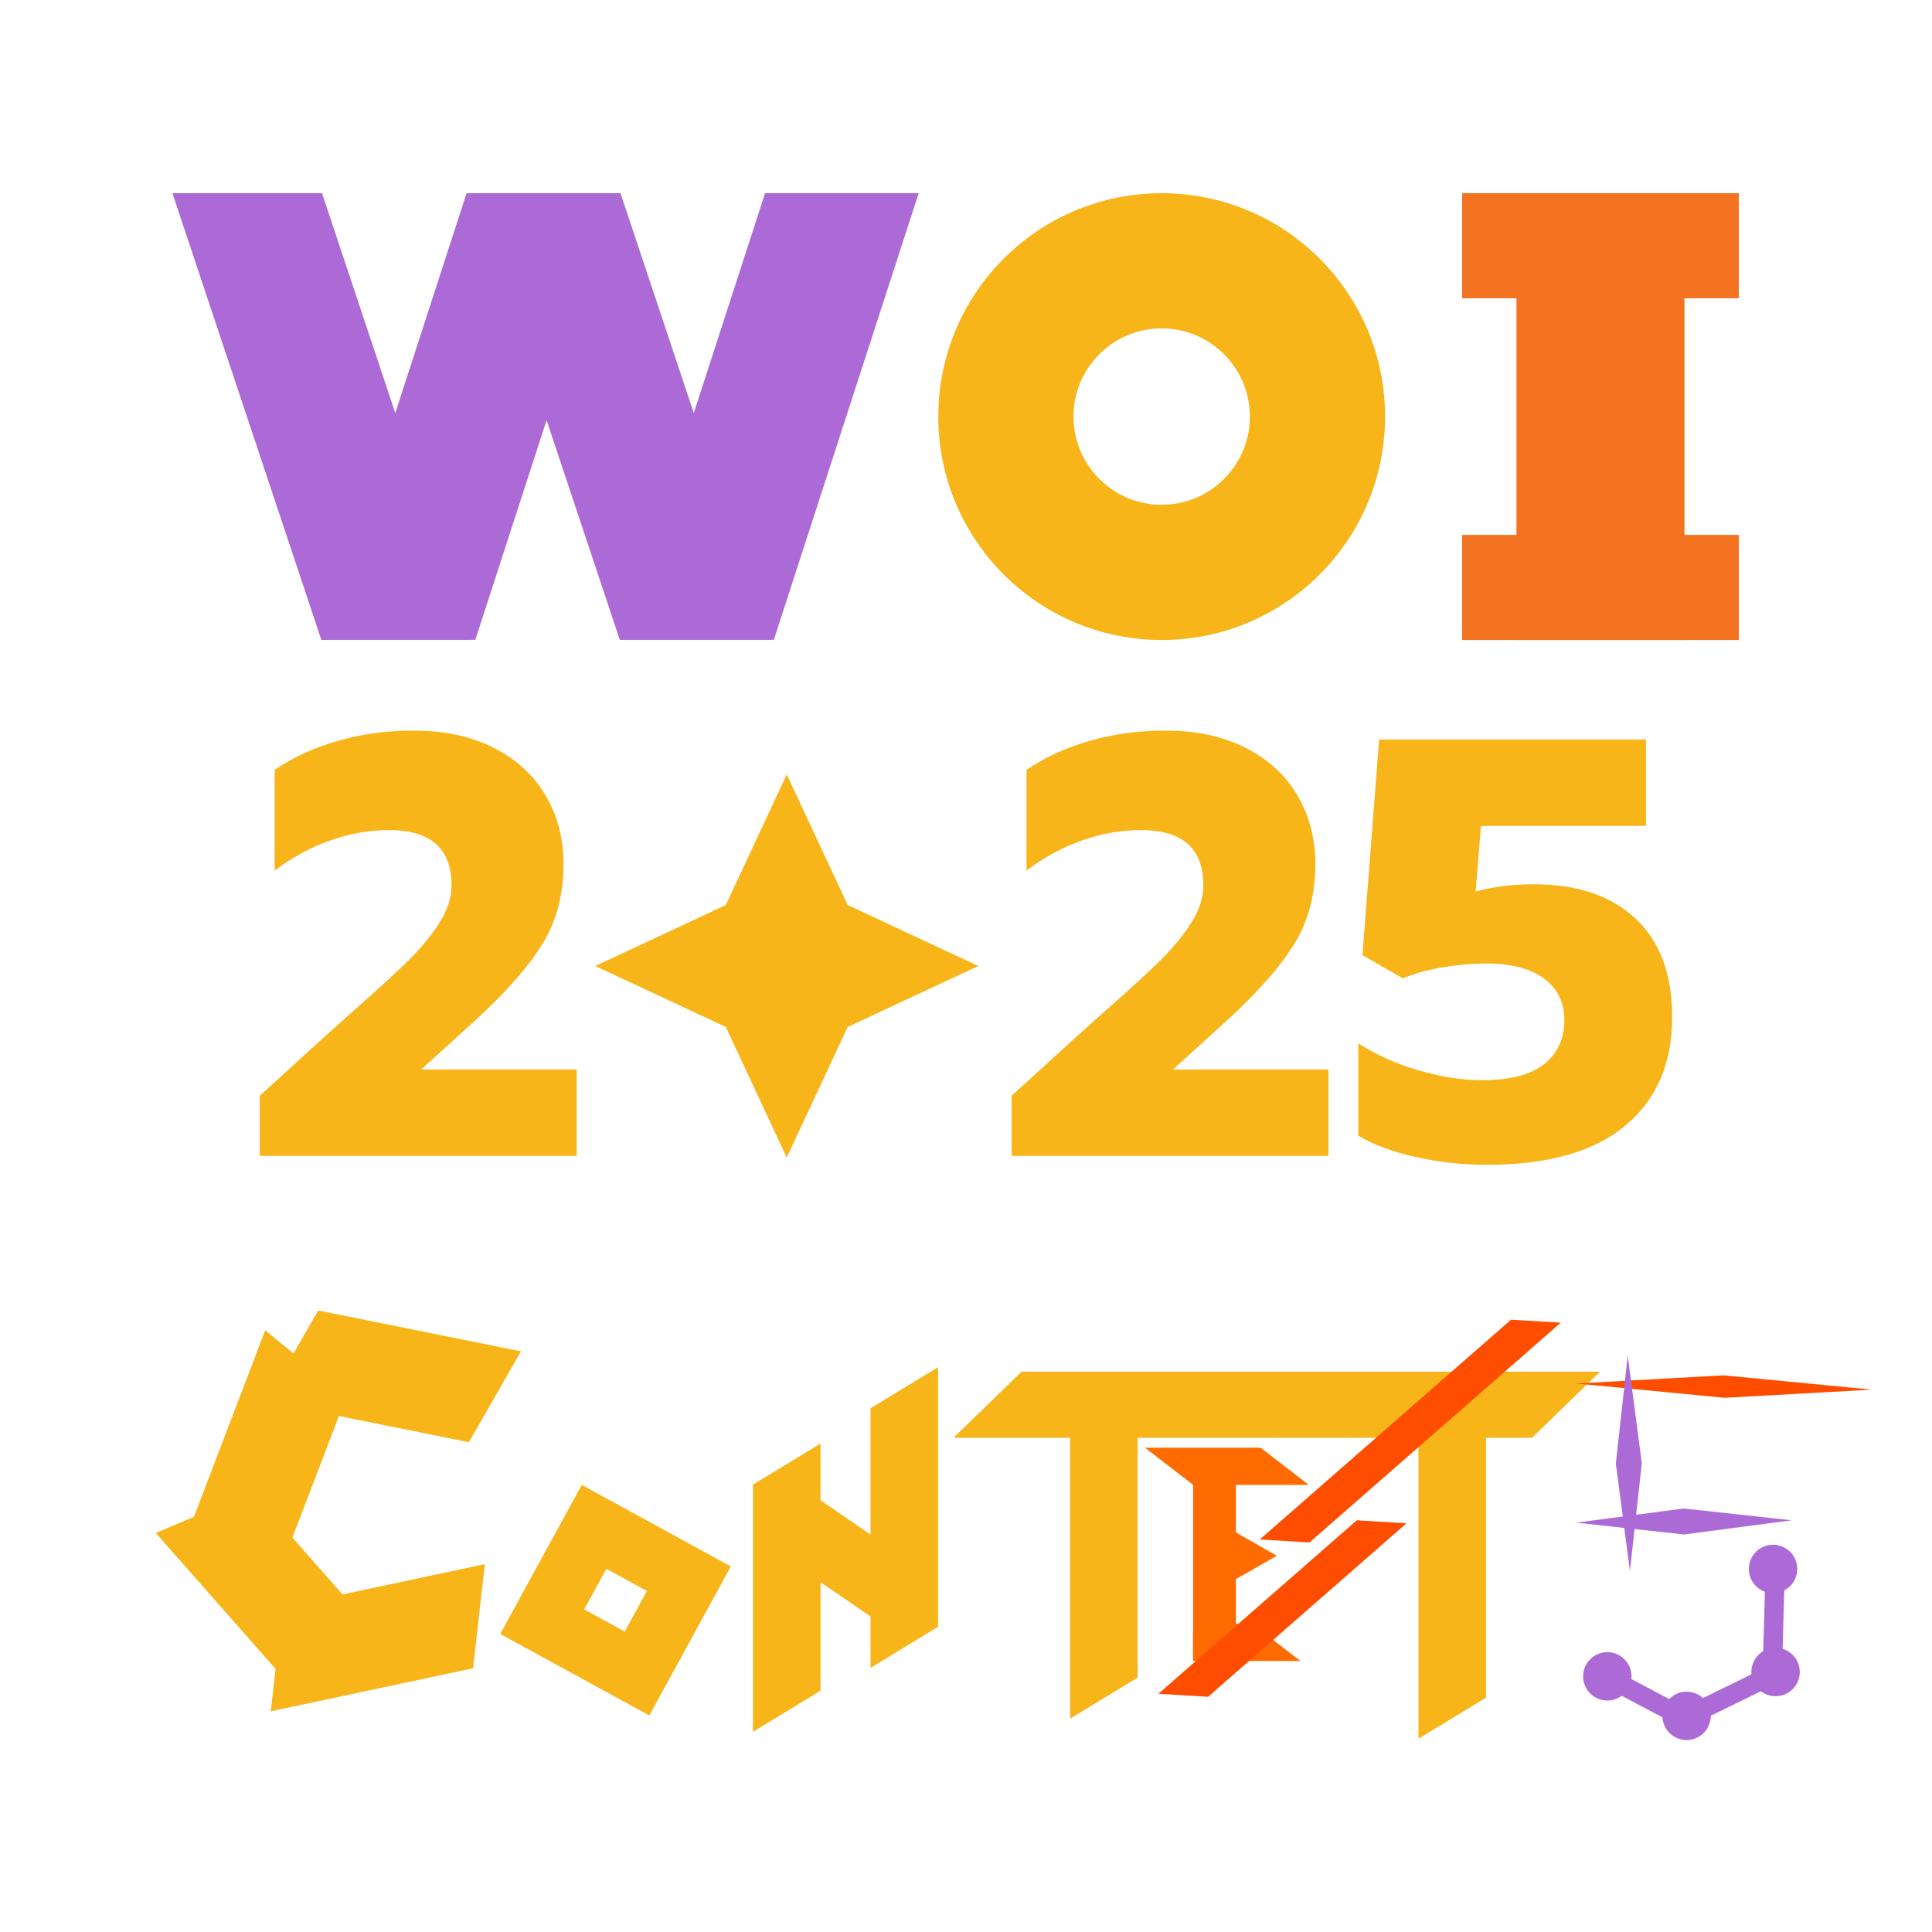
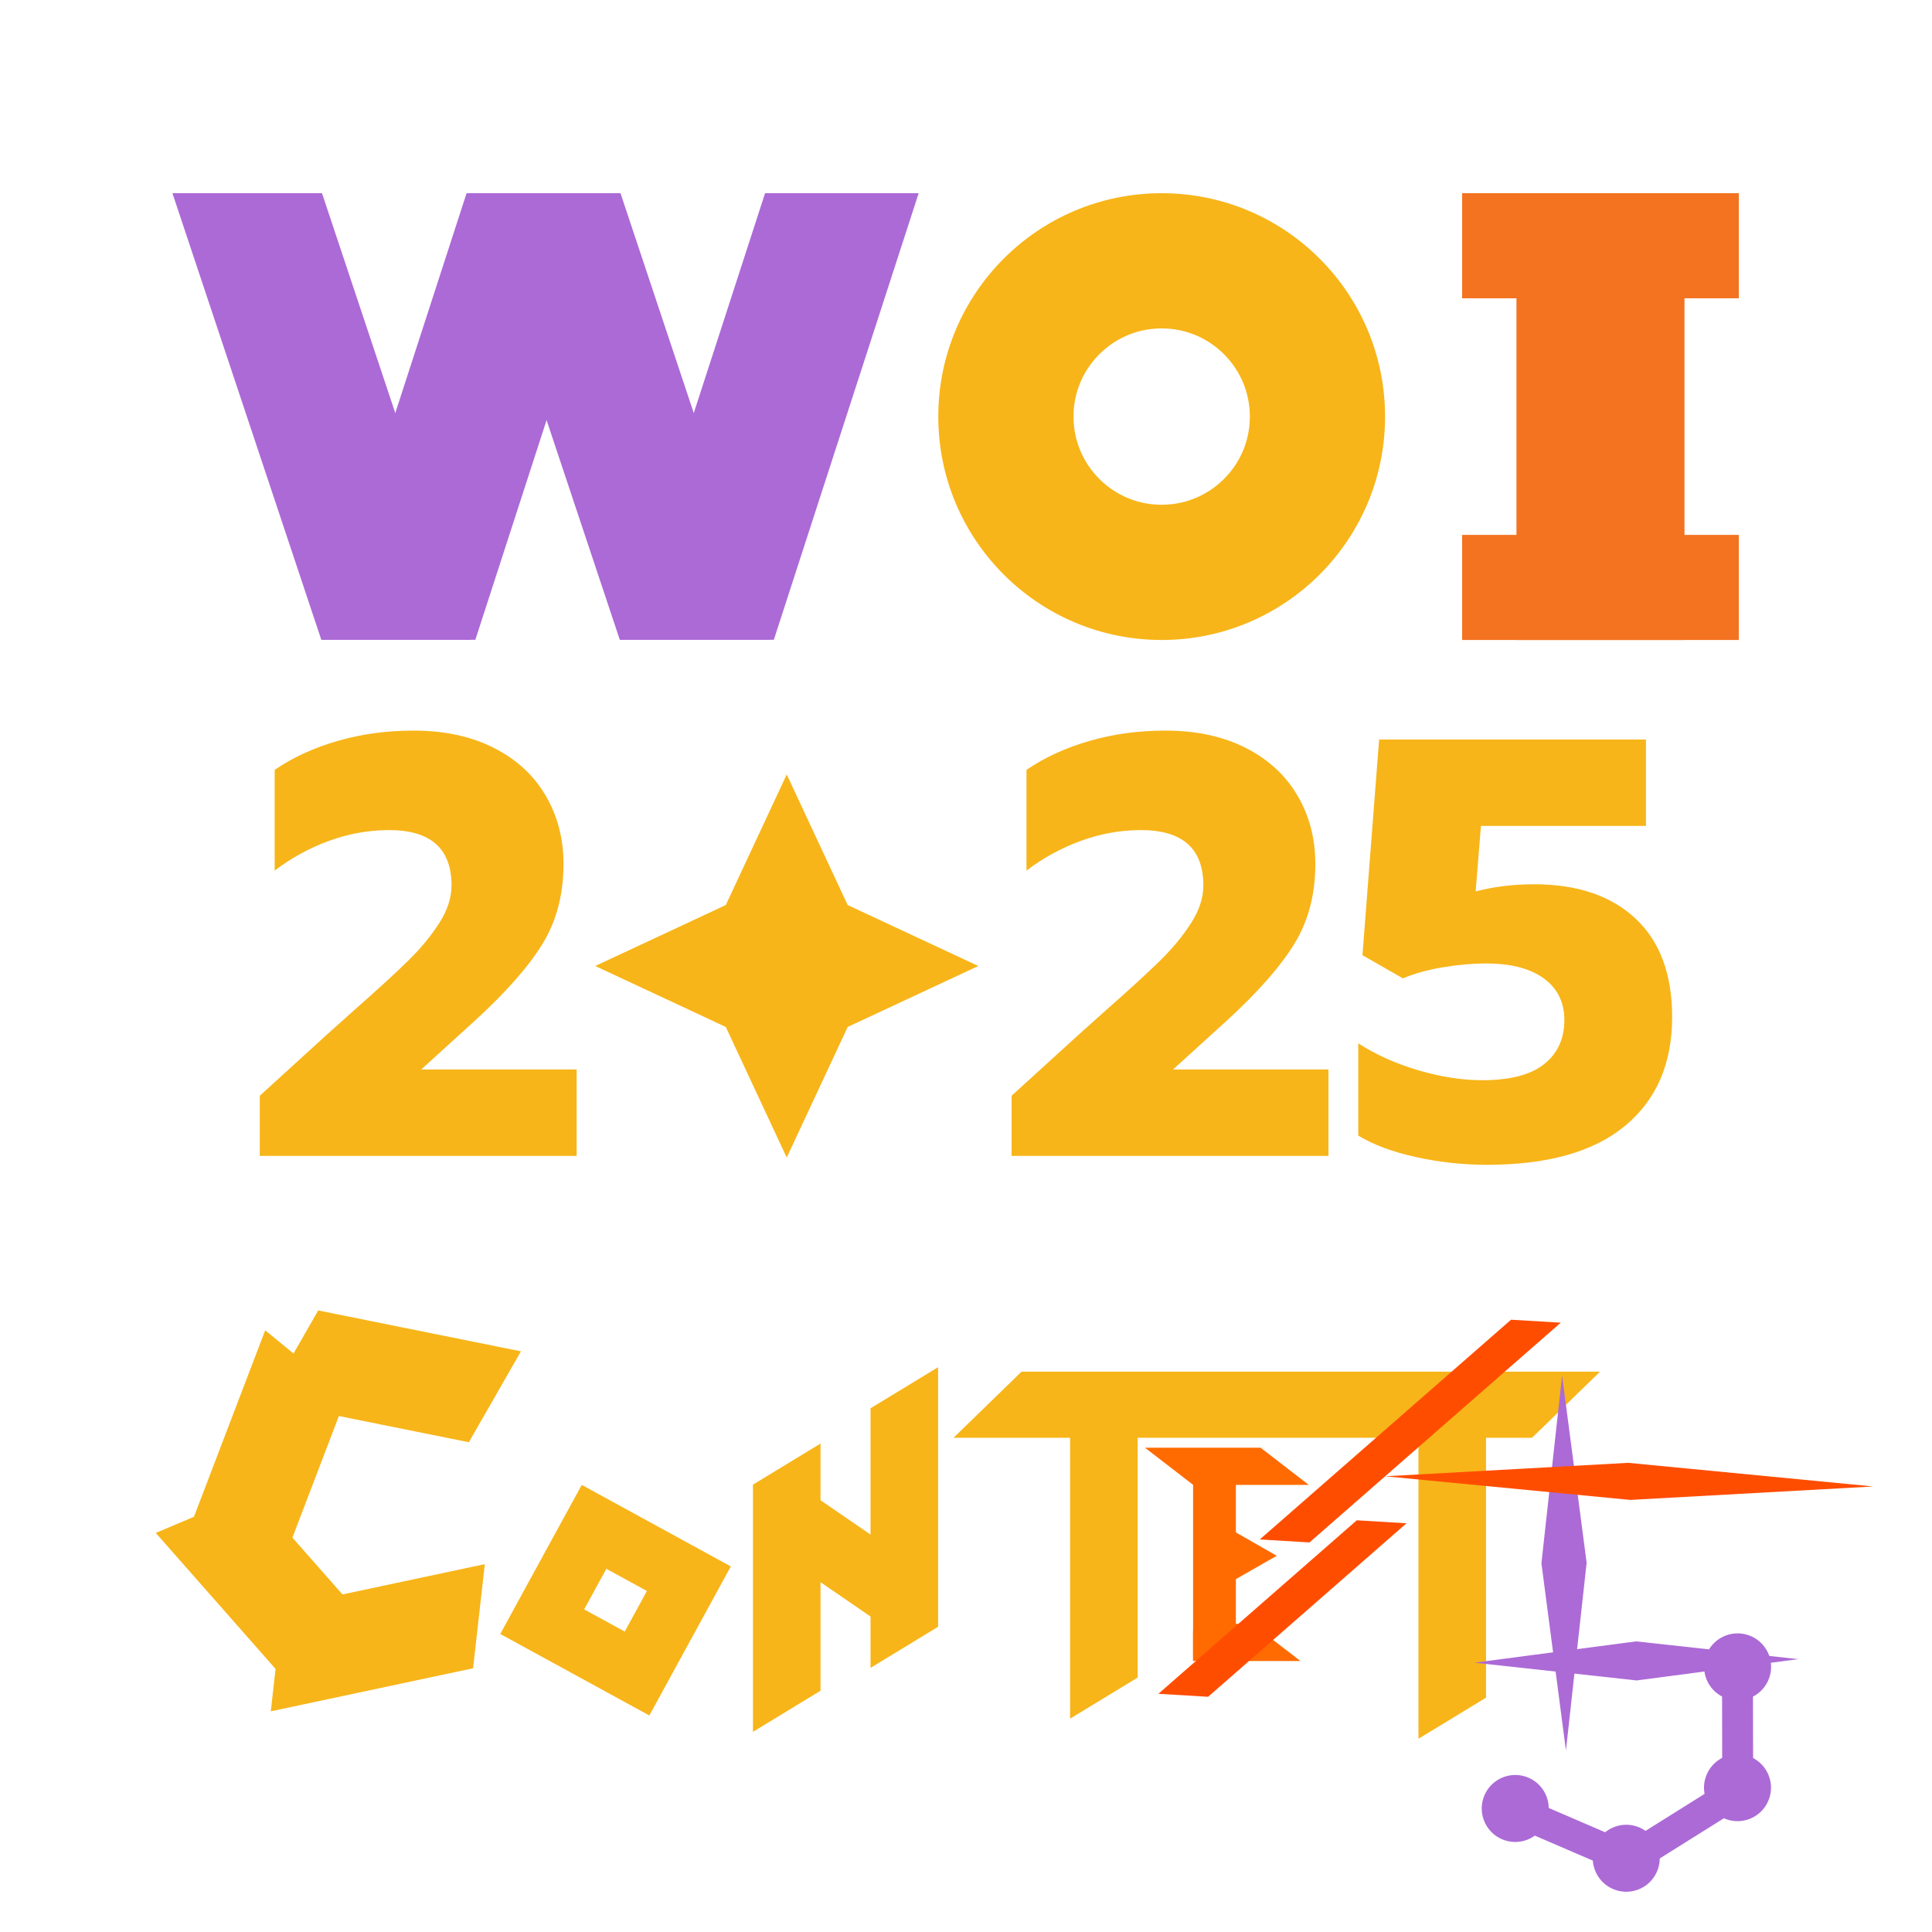
<svg xmlns="http://www.w3.org/2000/svg" width="500" zoomAndPan="magnify" viewBox="0 0 375 375" height="500" preserveAspectRatio="xMidYMid meet" version="1.0">
  <defs>
    <g />
-     <clipPath id="ee6f704866">
+     <clipPath id="2829e821e1">
      <path d="M 33.469 37.5 L 91.406 37.5 L 91.406 124.406 L 33.469 124.406 Z M 33.469 37.5 " clip-rule="nonzero" />
    </clipPath>
-     <clipPath id="70e7e24985">
+     <clipPath id="f4e8b130ec">
      <path d="M 62.5 37.5 L 33.469 37.5 L 62.379 124.223 L 91.406 124.223 Z M 62.5 37.5 " clip-rule="nonzero" />
    </clipPath>
-     <clipPath id="467ff983c0">
+     <clipPath id="633001fc2a">
      <path d="M 182.121 37.5 L 268.84 37.5 L 268.84 124.219 L 182.121 124.219 Z M 182.121 37.5 " clip-rule="nonzero" />
    </clipPath>
-     <clipPath id="40f2898629">
+     <clipPath id="001dff8348">
      <path d="M 225.48 37.5 C 201.535 37.5 182.121 56.914 182.121 80.859 C 182.121 104.805 201.535 124.219 225.48 124.219 C 249.426 124.219 268.84 104.805 268.84 80.859 C 268.84 56.914 249.426 37.5 225.48 37.5 Z M 225.48 37.5 " clip-rule="nonzero" />
    </clipPath>
-     <clipPath id="742b2841a7">
+     <clipPath id="be0773e098">
      <path d="M 294.344 37.5 L 326.957 37.5 L 326.957 124.223 L 294.344 124.223 Z M 294.344 37.5 " clip-rule="nonzero" />
    </clipPath>
-     <clipPath id="da3c89c183">
+     <clipPath id="a17d24496e">
      <path d="M 283.801 37.5 L 337.5 37.5 L 337.5 57.898 L 283.801 57.898 Z M 283.801 37.5 " clip-rule="nonzero" />
    </clipPath>
-     <clipPath id="754de91cad">
+     <clipPath id="fb087018c2">
      <path d="M 283.801 103.82 L 337.5 103.82 L 337.5 124.223 L 283.801 124.223 Z M 283.801 103.82 " clip-rule="nonzero" />
    </clipPath>
-     <clipPath id="63a5a8b931">
+     <clipPath id="77c7fc36fd">
      <path d="M 62.438 37.5 L 120.375 37.5 L 120.375 124.406 L 62.438 124.406 Z M 62.438 37.5 " clip-rule="nonzero" />
    </clipPath>
-     <clipPath id="1c0eb8dab0">
+     <clipPath id="5f22ab07b3">
      <path d="M 90.562 37.5 L 120.375 37.5 L 92.25 124.223 L 62.438 124.223 Z M 90.562 37.5 " clip-rule="nonzero" />
    </clipPath>
-     <clipPath id="c9029c991c">
+     <clipPath id="3c38d34d85">
      <path d="M 120.375 37.5 L 178.312 37.5 L 178.312 124.406 L 120.375 124.406 Z M 120.375 37.5 " clip-rule="nonzero" />
    </clipPath>
-     <clipPath id="cd01e9c327">
+     <clipPath id="03ddc23819">
      <path d="M 148.5 37.5 L 178.312 37.5 L 150.188 124.223 L 120.375 124.223 Z M 148.5 37.5 " clip-rule="nonzero" />
    </clipPath>
-     <clipPath id="d9f253e8f7">
+     <clipPath id="0a80eaf499">
      <path d="M 91.406 37.5 L 149.344 37.5 L 149.344 124.406 L 91.406 124.406 Z M 91.406 37.5 " clip-rule="nonzero" />
    </clipPath>
-     <clipPath id="2266f03f3a">
+     <clipPath id="ecc219c804">
      <path d="M 120.438 37.5 L 91.406 37.5 L 120.316 124.223 L 149.344 124.223 Z M 120.438 37.5 " clip-rule="nonzero" />
    </clipPath>
-     <clipPath id="2f363672fa">
+     <clipPath id="164493883e">
      <path d="M 185.078 266.242 L 310.594 266.242 L 310.594 279.074 L 185.078 279.074 Z M 185.078 266.242 " clip-rule="nonzero" />
    </clipPath>
-     <clipPath id="6481e1fb31">
+     <clipPath id="7054267e00">
      <path d="M 198.277 266.242 L 310.562 266.242 L 297.363 279.074 L 185.078 279.074 Z M 198.277 266.242 " clip-rule="nonzero" />
    </clipPath>
-     <clipPath id="769e2c7066">
+     <clipPath id="7a3ef3bfb9">
      <path d="M 51 254 L 102 254 L 102 280 L 51 280 Z M 51 254 " clip-rule="nonzero" />
    </clipPath>
-     <clipPath id="61066731c2">
+     <clipPath id="9128947927">
      <path d="M 51.645 272.004 L 68.09 243.332 L 101.238 262.344 L 84.797 291.016 Z M 51.645 272.004 " clip-rule="nonzero" />
    </clipPath>
-     <clipPath id="2a6157d2db">
+     <clipPath id="a33b9d1edf">
      <path d="M 61.766 254.359 L 51.645 272.004 L 91.039 279.945 L 101.16 262.301 Z M 61.766 254.359 " clip-rule="nonzero" />
    </clipPath>
-     <clipPath id="04141d5a8c">
+     <clipPath id="d2a200ac27">
      <path d="M 37 258 L 68 258 L 68 309 L 37 309 Z M 37 258 " clip-rule="nonzero" />
    </clipPath>
-     <clipPath id="ef9f67e94c">
+     <clipPath id="447d570f02">
      <path d="M 52.875 308.613 L 27.316 287.66 L 51.547 258.109 L 77.105 279.062 Z M 52.875 308.613 " clip-rule="nonzero" />
    </clipPath>
-     <clipPath id="879e03220f">
+     <clipPath id="469e56f46b">
      <path d="M 37.145 295.719 L 52.875 308.613 L 67.219 271.074 L 51.488 258.18 Z M 37.145 295.719 " clip-rule="nonzero" />
    </clipPath>
-     <clipPath id="6b2c96bf07">
+     <clipPath id="c8475047e5">
      <path d="M 30 289 L 76 289 L 76 328 L 30 328 Z M 30 289 " clip-rule="nonzero" />
    </clipPath>
-     <clipPath id="797f9ff8b5">
+     <clipPath id="cf0c5b09fd">
      <path d="M 75.508 319.73 L 45.074 332.621 L 30.172 297.43 L 60.605 284.543 Z M 75.508 319.73 " clip-rule="nonzero" />
    </clipPath>
-     <clipPath id="81c68c8956">
+     <clipPath id="5b12f998c2">
      <path d="M 56.773 327.664 L 75.508 319.73 L 48.938 289.582 L 30.207 297.512 Z M 56.773 327.664 " clip-rule="nonzero" />
    </clipPath>
-     <clipPath id="85f6d3dbee">
+     <clipPath id="83afcc0ffc">
      <path d="M 52 303 L 95 303 L 95 333 L 52 333 Z M 52 303 " clip-rule="nonzero" />
    </clipPath>
-     <clipPath id="0da769a99c">
+     <clipPath id="3889d26aa0">
      <path d="M 94.102 303.598 L 90.402 336.441 L 52.43 332.164 L 56.129 299.32 Z M 94.102 303.598 " clip-rule="nonzero" />
    </clipPath>
-     <clipPath id="d9ee8f26c8">
+     <clipPath id="a4e2705e96">
      <path d="M 91.824 323.812 L 94.102 303.598 L 54.797 311.961 L 52.52 332.176 Z M 91.824 323.812 " clip-rule="nonzero" />
    </clipPath>
-     <clipPath id="05cb99fdc5">
+     <clipPath id="f760ac37f5">
      <path d="M 146.148 280.16 L 159.262 280.16 L 159.262 336.148 L 146.148 336.148 Z M 146.148 280.16 " clip-rule="nonzero" />
    </clipPath>
-     <clipPath id="ab82bb2add">
+     <clipPath id="5823b278a8">
      <path d="M 146.148 288.168 L 146.148 336.148 L 159.262 328.172 L 159.262 280.191 Z M 146.148 288.168 " clip-rule="nonzero" />
    </clipPath>
-     <clipPath id="777d97d424">
+     <clipPath id="976052145b">
      <path d="M 168.969 265.34 L 182.082 265.34 L 182.082 323.734 L 168.969 323.734 Z M 168.969 265.34 " clip-rule="nonzero" />
    </clipPath>
-     <clipPath id="fd4784d8c7">
+     <clipPath id="5d46a19ace">
      <path d="M 168.969 273.348 L 168.969 323.734 L 182.082 315.758 L 182.082 265.371 Z M 168.969 273.348 " clip-rule="nonzero" />
    </clipPath>
-     <clipPath id="a5ea6e18ce">
+     <clipPath id="34db3f3a14">
      <path d="M 151 286 L 176 286 L 176 318 L 151 318 Z M 151 286 " clip-rule="nonzero" />
    </clipPath>
-     <clipPath id="09654206a1">
+     <clipPath id="f724b8950d">
      <path d="M 174.656 317.668 L 144.84 297.203 L 152.258 286.391 L 182.078 306.855 Z M 174.656 317.668 " clip-rule="nonzero" />
    </clipPath>
-     <clipPath id="32ea1398c4">
+     <clipPath id="d74c7c2e37">
      <path d="M 151.43 301.727 L 174.656 317.668 L 175.5 302.34 L 152.273 286.402 Z M 151.43 301.727 " clip-rule="nonzero" />
    </clipPath>
-     <clipPath id="c9919f9a35">
+     <clipPath id="344ff4a262">
      <path d="M 207.703 270.332 L 220.816 270.332 L 220.816 333.59 L 207.703 333.59 Z M 207.703 270.332 " clip-rule="nonzero" />
    </clipPath>
-     <clipPath id="c873d34150">
+     <clipPath id="1bd5b68581">
      <path d="M 207.703 278.309 L 207.703 333.59 L 220.816 325.613 L 220.816 270.332 Z M 207.703 278.309 " clip-rule="nonzero" />
    </clipPath>
-     <clipPath id="8b7bccdb30">
+     <clipPath id="ae38c5fc3e">
      <path d="M 275.324 270.285 L 288.438 270.285 L 288.438 337.492 L 275.324 337.492 Z M 275.324 270.285 " clip-rule="nonzero" />
    </clipPath>
-     <clipPath id="4a8dc4b1c2">
+     <clipPath id="d715ff66de">
      <path d="M 275.324 278.312 L 275.324 337.492 L 288.438 329.516 L 288.438 270.336 Z M 275.324 278.312 " clip-rule="nonzero" />
    </clipPath>
-     <clipPath id="0716904393">
+     <clipPath id="0797465c70">
      <path d="M 222.23 280.996 L 254.055 280.996 L 254.055 288.219 L 222.23 288.219 Z M 222.23 280.996 " clip-rule="nonzero" />
    </clipPath>
-     <clipPath id="1a0a7932a0">
+     <clipPath id="0ddb1a4c22">
      <path d="M 244.672 280.996 L 222.23 280.996 L 231.602 288.219 L 254.043 288.219 Z M 244.672 280.996 " clip-rule="nonzero" />
    </clipPath>
-     <clipPath id="3b8f87589b">
+     <clipPath id="c9e482c650">
      <path d="M 231.578 283.008 L 239.883 283.008 L 239.883 322.395 L 231.578 322.395 Z M 231.578 283.008 " clip-rule="nonzero" />
    </clipPath>
-     <clipPath id="71c159c16b">
+     <clipPath id="2df2be2c29">
      <path d="M 231.578 287.523 L 231.578 322.395 L 239.883 317.91 L 239.883 283.039 Z M 231.578 287.523 " clip-rule="nonzero" />
    </clipPath>
-     <clipPath id="b169705962">
+     <clipPath id="4710e1239a">
      <path d="M 233.676 315.18 L 252.434 315.18 L 252.434 322.402 L 233.676 322.402 Z M 233.676 315.18 " clip-rule="nonzero" />
    </clipPath>
-     <clipPath id="de93a23cef">
+     <clipPath id="1125c0b89b">
      <path d="M 243.047 315.18 L 233.676 315.18 L 243.047 322.402 L 252.414 322.402 Z M 243.047 315.18 " clip-rule="nonzero" />
    </clipPath>
-     <clipPath id="19adab8639">
+     <clipPath id="5968df3f2d">
      <path d="M 231.574 316.586 L 243.047 316.586 L 243.047 322.402 L 231.574 322.402 Z M 231.574 316.586 " clip-rule="nonzero" />
    </clipPath>
-     <clipPath id="b90f687cdc">
+     <clipPath id="4ba20d296e">
      <path d="M 238.621 296.719 L 247.82 296.719 L 247.82 307.246 L 238.621 307.246 Z M 238.621 296.719 " clip-rule="nonzero" />
    </clipPath>
-     <clipPath id="7dccba5603">
+     <clipPath id="acfb29c1d6">
      <path d="M 247.82 301.973 L 238.621 307.23 L 238.621 296.719 Z M 247.82 301.973 " clip-rule="nonzero" />
    </clipPath>
-     <clipPath id="323ebf21e9">
+     <clipPath id="76c7c95729">
      <path d="M 244 256 L 303 256 L 303 300 L 244 300 Z M 244 256 " clip-rule="nonzero" />
    </clipPath>
-     <clipPath id="c944fa48a8">
+     <clipPath id="3a0ef06c19">
      <path d="M 244.52 298.809 L 298.473 251.621 L 302.945 256.73 L 248.988 303.918 Z M 244.52 298.809 " clip-rule="nonzero" />
    </clipPath>
-     <clipPath id="f894a82c5b">
+     <clipPath id="c0a108491a">
      <path d="M 293.289 256.156 L 244.52 298.809 L 254.176 299.387 L 302.945 256.73 Z M 293.289 256.156 " clip-rule="nonzero" />
    </clipPath>
-     <clipPath id="bd990b4a7c">
+     <clipPath id="67e38a6c04">
      <path d="M 224 295 L 274 295 L 274 330 L 224 330 Z M 224 295 " clip-rule="nonzero" />
    </clipPath>
-     <clipPath id="ebc6fe09c1">
+     <clipPath id="0f6bf24e97">
      <path d="M 224.84 328.766 L 268.531 290.555 L 273.004 295.664 L 229.312 333.875 Z M 224.84 328.766 " clip-rule="nonzero" />
    </clipPath>
-     <clipPath id="693108e3ea">
+     <clipPath id="366b1c448e">
      <path d="M 263.348 295.09 L 224.84 328.766 L 234.496 329.344 L 273.004 295.668 Z M 263.348 295.09 " clip-rule="nonzero" />
    </clipPath>
-     <clipPath id="bde11483e7">
+     <clipPath id="363ab5df5b">
      <path d="M 97 288 L 142 288 L 142 333 L 97 333 Z M 97 288 " clip-rule="nonzero" />
    </clipPath>
-     <clipPath id="839974409e">
+     <clipPath id="44d9bc42e0">
      <path d="M 112.918 288.219 L 141.871 304.051 L 126.043 333.004 L 97.086 317.176 Z M 112.918 288.219 " clip-rule="nonzero" />
    </clipPath>
-     <clipPath id="dc01e3002d">
+     <clipPath id="9c91a6883a">
      <path d="M 112.918 288.219 L 141.852 304.039 L 126.035 332.973 L 97.098 317.152 Z M 112.918 288.219 " clip-rule="nonzero" />
    </clipPath>
-     <clipPath id="bc9e3151c6">
+     <clipPath id="f6e4d19e86">
      <path d="M 115.523 150.32 L 189.887 150.32 L 189.887 224.68 L 115.523 224.68 Z M 115.523 150.32 " clip-rule="nonzero" />
    </clipPath>
-     <clipPath id="1a9906c0c0">
+     <clipPath id="7e3661a9d1">
      <path d="M 152.703 150.32 L 164.535 175.668 L 189.887 187.5 L 164.535 199.332 L 152.703 224.68 L 140.875 199.332 L 115.523 187.5 L 140.875 175.668 Z M 152.703 150.32 " clip-rule="nonzero" />
    </clipPath>
-     <clipPath id="639d557f6f">
-       <path d="M 305 266 L 364 266 L 364 272 L 305 272 Z M 305 266 " clip-rule="nonzero" />
-     </clipPath>
-     <clipPath id="511e9e1903">
-       <path d="M 363.355 269.73 L 306.156 272.895 L 305.914 268.535 L 363.113 265.371 Z M 363.355 269.73 " clip-rule="nonzero" />
-     </clipPath>
-     <clipPath id="3890b89b35">
-       <path d="M 334.762 271.312 L 363.355 269.73 L 334.523 266.953 L 305.93 268.535 Z M 334.762 271.312 " clip-rule="nonzero" />
-     </clipPath>
-     <clipPath id="257a9ab8d8">
-       <path d="M 313 263 L 319 263 L 319 305 L 313 305 Z M 313 263 " clip-rule="nonzero" />
-     </clipPath>
-     <clipPath id="a21803d83c">
-       <path d="M 315.938 263.141 L 321.332 304.305 L 316.371 304.957 L 310.977 263.793 Z M 315.938 263.141 " clip-rule="nonzero" />
-     </clipPath>
-     <clipPath id="eb920c05dc">
-       <path d="M 318.672 284.012 L 315.938 263.141 L 313.633 284.074 L 316.367 304.945 Z M 318.672 284.012 " clip-rule="nonzero" />
-     </clipPath>
-     <clipPath id="981c89c1ca">
-       <path d="M 305 292 L 348 292 L 348 298 L 305 298 Z M 305 292 " clip-rule="nonzero" />
-     </clipPath>
-     <clipPath id="e89fac75ac">
-       <path d="M 347.738 295.09 L 306.578 300.512 L 305.922 295.547 L 347.082 290.129 Z M 347.738 295.09 " clip-rule="nonzero" />
-     </clipPath>
-     <clipPath id="cdc2f86c9d">
-       <path d="M 326.867 297.84 L 347.738 295.09 L 326.805 292.797 L 305.934 295.547 Z M 326.867 297.84 " clip-rule="nonzero" />
-     </clipPath>
-     <clipPath id="8c2120f8bf">
-       <path d="M 339 299 L 349 299 L 349 310 L 339 310 Z M 339 299 " clip-rule="nonzero" />
-     </clipPath>
-     <clipPath id="275f4bbd0a">
-       <path d="M 338.109 301.758 L 346.922 298.5 L 350.18 307.309 L 341.371 310.566 Z M 338.109 301.758 " clip-rule="nonzero" />
-     </clipPath>
-     <clipPath id="39a2e828c6">
-       <path d="M 342.516 300.129 C 340.082 301.027 338.84 303.73 339.742 306.164 C 340.641 308.594 343.344 309.836 345.773 308.938 C 348.207 308.039 349.449 305.336 348.551 302.902 C 347.648 300.469 344.949 299.227 342.516 300.129 Z M 342.516 300.129 " clip-rule="nonzero" />
-     </clipPath>
-     <clipPath id="9204dfeb1b">
-       <path d="M 339 319 L 350 319 L 350 330 L 339 330 Z M 339 319 " clip-rule="nonzero" />
-     </clipPath>
-     <clipPath id="e42afc6e3c">
-       <path d="M 338.605 321.754 L 347.414 318.492 L 350.672 327.305 L 341.863 330.562 Z M 338.605 321.754 " clip-rule="nonzero" />
-     </clipPath>
-     <clipPath id="207855df07">
-       <path d="M 343.008 320.125 C 340.578 321.023 339.332 323.727 340.234 326.156 C 341.133 328.59 343.836 329.832 346.27 328.934 C 348.699 328.031 349.941 325.332 349.043 322.898 C 348.145 320.465 345.441 319.223 343.008 320.125 Z M 343.008 320.125 " clip-rule="nonzero" />
-     </clipPath>
-     <clipPath id="cc70453139">
-       <path d="M 322 328 L 333 328 L 333 338 L 322 338 Z M 322 328 " clip-rule="nonzero" />
-     </clipPath>
-     <clipPath id="66a7068489">
-       <path d="M 321.336 330.273 L 330.145 327.016 L 333.402 335.824 L 324.594 339.082 Z M 321.336 330.273 " clip-rule="nonzero" />
-     </clipPath>
-     <clipPath id="abcc600abe">
-       <path d="M 325.738 328.645 C 323.305 329.543 322.062 332.246 322.965 334.68 C 323.863 337.113 326.566 338.355 329 337.453 C 331.43 336.555 332.672 333.852 331.773 331.418 C 330.875 328.988 328.172 327.746 325.738 328.645 Z M 325.738 328.645 " clip-rule="nonzero" />
-     </clipPath>
-     <clipPath id="f40957c5b7">
-       <path d="M 307 320 L 317 320 L 317 331 L 307 331 Z M 307 320 " clip-rule="nonzero" />
-     </clipPath>
-     <clipPath id="5a5bbc4d6b">
-       <path d="M 305.945 322.605 L 314.754 319.344 L 318.012 328.156 L 309.203 331.414 Z M 305.945 322.605 " clip-rule="nonzero" />
-     </clipPath>
-     <clipPath id="f589700a77">
-       <path d="M 310.348 320.977 C 307.914 321.875 306.672 324.578 307.574 327.012 C 308.473 329.441 311.176 330.684 313.609 329.785 C 316.039 328.883 317.281 326.184 316.383 323.75 C 315.48 321.316 312.781 320.074 310.348 320.977 Z M 310.348 320.977 " clip-rule="nonzero" />
+     <clipPath id="91b7f9213f">
+       <path d="M 299 267 L 308 267 L 308 340 L 299 340 Z M 299 267 " clip-rule="nonzero" />
+     </clipPath>
+     <clipPath id="abfbe908ff">
+       <path d="M 303.203 267.004 L 312.594 338.656 L 303.953 339.789 L 294.562 268.137 Z M 303.203 267.004 " clip-rule="nonzero" />
+     </clipPath>
+     <clipPath id="e9dd48225b">
+       <path d="M 307.965 303.332 L 303.203 267.004 L 299.188 303.438 L 303.949 339.77 Z M 307.965 303.332 " clip-rule="nonzero" />
+     </clipPath>
+     <clipPath id="f7ad3c43bf">
+       <path d="M 268 283 L 364 283 L 364 292 L 268 292 Z M 268 283 " clip-rule="nonzero" />
+     </clipPath>
+     <clipPath id="a44056d261">
+       <path d="M 363.617 288.523 L 269.203 293.742 L 268.809 286.547 L 363.223 281.324 Z M 363.617 288.523 " clip-rule="nonzero" />
+     </clipPath>
+     <clipPath id="1918a5060f">
+       <path d="M 316.426 291.133 L 363.617 288.523 L 316.027 283.934 L 268.832 286.543 Z M 316.426 291.133 " clip-rule="nonzero" />
+     </clipPath>
+     <clipPath id="a0f13770b9">
+       <path d="M 286 318 L 350 318 L 350 327 L 286 327 Z M 286 318 " clip-rule="nonzero" />
+     </clipPath>
+     <clipPath id="576b1161b5">
+       <path d="M 349.062 322.039 L 287.137 330.195 L 286.152 322.727 L 348.078 314.57 Z M 349.062 322.039 " clip-rule="nonzero" />
+     </clipPath>
+     <clipPath id="e06e84b0f9">
+       <path d="M 317.664 326.172 L 349.062 322.039 L 317.566 318.59 L 286.168 322.723 Z M 317.664 326.172 " clip-rule="nonzero" />
+     </clipPath>
+     <clipPath id="ab08544855">
+       <path d="M 287 344 L 301 344 L 301 358 L 287 358 Z M 287 344 " clip-rule="nonzero" />
+     </clipPath>
+     <clipPath id="2570927ce6">
+       <path d="M 285.754 347.18 L 297.949 342.668 L 302.465 354.867 L 290.266 359.379 Z M 285.754 347.18 " clip-rule="nonzero" />
+     </clipPath>
+     <clipPath id="345cf8556a">
+       <path d="M 291.852 344.926 C 288.484 346.172 286.762 349.91 288.008 353.281 C 289.258 356.648 292.996 358.367 296.363 357.121 C 299.734 355.875 301.453 352.137 300.207 348.766 C 298.961 345.398 295.219 343.68 291.852 344.926 Z M 291.852 344.926 " clip-rule="nonzero" />
+     </clipPath>
+     <clipPath id="9fb1950353">
+       <path d="M 309 354 L 323 354 L 323 368 L 309 368 Z M 309 354 " clip-rule="nonzero" />
+     </clipPath>
+     <clipPath id="e73a390ece">
+       <path d="M 307.297 356.844 L 319.496 352.332 L 324.008 364.527 L 311.812 369.043 Z M 307.297 356.844 " clip-rule="nonzero" />
+     </clipPath>
+     <clipPath id="9088eb269b">
+       <path d="M 313.398 354.586 C 310.027 355.832 308.309 359.574 309.555 362.941 C 310.801 366.312 314.543 368.031 317.91 366.785 C 321.277 365.539 323 361.797 321.75 358.43 C 320.504 355.062 316.766 353.34 313.398 354.586 Z M 313.398 354.586 " clip-rule="nonzero" />
+     </clipPath>
+     <clipPath id="a801a7b812">
+       <path d="M 330 340 L 344 340 L 344 354 L 330 354 Z M 330 340 " clip-rule="nonzero" />
+     </clipPath>
+     <clipPath id="1c274c47a0">
+       <path d="M 328.895 343.145 L 341.09 338.633 L 345.605 350.828 L 333.406 355.344 Z M 328.895 343.145 " clip-rule="nonzero" />
+     </clipPath>
+     <clipPath id="8f5d99864a">
+       <path d="M 334.992 340.887 C 331.625 342.133 329.902 345.875 331.148 349.242 C 332.398 352.613 336.137 354.332 339.504 353.086 C 342.875 351.84 344.594 348.098 343.348 344.73 C 342.102 341.363 338.359 339.641 334.992 340.887 Z M 334.992 340.887 " clip-rule="nonzero" />
+     </clipPath>
+     <clipPath id="2be05a8461">
+       <path d="M 330 317 L 344 317 L 344 331 L 330 331 Z M 330 317 " clip-rule="nonzero" />
+     </clipPath>
+     <clipPath id="eb813e5ab9">
+       <path d="M 328.91 319.691 L 341.109 315.18 L 345.621 327.375 L 333.426 331.891 Z M 328.91 319.691 " clip-rule="nonzero" />
+     </clipPath>
+     <clipPath id="4f61872388">
+       <path d="M 335.012 317.438 C 331.641 318.684 329.922 322.422 331.168 325.793 C 332.414 329.16 336.156 330.879 339.523 329.633 C 342.891 328.387 344.613 324.645 343.367 321.277 C 342.121 317.91 338.379 316.191 335.012 317.438 Z M 335.012 317.438 " clip-rule="nonzero" />
    </clipPath>
  </defs>
-   <g clip-path="url(#ee6f704866)">
-     <g clip-path="url(#70e7e24985)">
+   <g clip-path="url(#2829e821e1)">
+     <g clip-path="url(#f4e8b130ec)">
      <path fill="#ac6ad6" d="M 33.469 37.5 L 91.406 37.5 L 91.406 124.18 L 33.469 124.18 Z M 33.469 37.5 " fill-opacity="1" fill-rule="nonzero" />
    </g>
  </g>
-   <g clip-path="url(#467ff983c0)">
-     <g clip-path="url(#40f2898629)">
+   <g clip-path="url(#633001fc2a)">
+     <g clip-path="url(#001dff8348)">
      <path stroke-linecap="butt" transform="matrix(0.75, 0, 0, 0.75, 182.121, 37.5)" fill="none" stroke-linejoin="miter" d="M 57.813 0 C 25.886 0 0 25.885 0 57.813 C 0 89.74 25.886 115.625 57.813 115.625 C 89.74 115.625 115.625 89.74 115.625 57.813 C 115.625 25.885 89.74 0 57.813 0 Z M 57.813 0 " stroke="#f7b519" stroke-width="70" stroke-opacity="1" stroke-miterlimit="4" />
    </g>
  </g>
-   <g clip-path="url(#742b2841a7)">
+   <g clip-path="url(#be0773e098)">
    <path fill="#f37321" d="M 294.344 37.5 L 326.957 37.5 L 326.957 124.266 L 294.344 124.266 Z M 294.344 37.5 " fill-opacity="1" fill-rule="nonzero" />
  </g>
-   <g clip-path="url(#da3c89c183)">
+   <g clip-path="url(#a17d24496e)">
    <path fill="#f37321" d="M 283.801 37.5 L 337.508 37.5 L 337.508 57.898 L 283.801 57.898 Z M 283.801 37.5 " fill-opacity="1" fill-rule="nonzero" />
  </g>
-   <g clip-path="url(#754de91cad)">
+   <g clip-path="url(#fb087018c2)">
    <path fill="#f37321" d="M 283.801 103.82 L 337.508 103.82 L 337.508 124.223 L 283.801 124.223 Z M 283.801 103.82 " fill-opacity="1" fill-rule="nonzero" />
  </g>
-   <g clip-path="url(#63a5a8b931)">
-     <g clip-path="url(#1c0eb8dab0)">
+   <g clip-path="url(#77c7fc36fd)">
+     <g clip-path="url(#5f22ab07b3)">
      <path fill="#ac6ad6" d="M 62.438 37.5 L 120.375 37.5 L 120.375 124.18 L 62.438 124.18 Z M 62.438 37.5 " fill-opacity="1" fill-rule="nonzero" />
    </g>
  </g>
-   <g clip-path="url(#c9029c991c)">
-     <g clip-path="url(#cd01e9c327)">
+   <g clip-path="url(#3c38d34d85)">
+     <g clip-path="url(#03ddc23819)">
      <path fill="#ac6ad6" d="M 120.375 37.5 L 178.312 37.5 L 178.312 124.18 L 120.375 124.18 Z M 120.375 37.5 " fill-opacity="1" fill-rule="nonzero" />
    </g>
  </g>
-   <g clip-path="url(#d9f253e8f7)">
-     <g clip-path="url(#2266f03f3a)">
+   <g clip-path="url(#0a80eaf499)">
+     <g clip-path="url(#ecc219c804)">
      <path fill="#ac6ad6" d="M 91.406 37.5 L 149.344 37.5 L 149.344 124.18 L 91.406 124.18 Z M 91.406 37.5 " fill-opacity="1" fill-rule="nonzero" />
    </g>
  </g>
  <g fill="#f7b519" fill-opacity="1">
    <g transform="translate(47.53146, 224.3552)">
      <g>
        <path d="M 2.891 -11.672 L 15.719 -23.359 L 21.266 -28.328 C 25.816 -32.336 29.305 -35.535 31.734 -37.922 C 34.16 -40.305 36.16 -42.734 37.734 -45.203 C 39.316 -47.672 40.109 -50.098 40.109 -52.484 C 40.109 -59.648 36.066 -63.234 27.984 -63.234 C 24.047 -63.234 20.172 -62.539 16.359 -61.156 C 12.547 -59.77 9.02 -57.844 5.781 -55.375 L 5.781 -74.922 C 9.25 -77.305 13.297 -79.172 17.922 -80.516 C 22.547 -81.867 27.477 -82.547 32.719 -82.547 C 38.727 -82.547 43.93 -81.426 48.328 -79.188 C 52.723 -76.957 56.07 -73.875 58.375 -69.938 C 60.688 -66.008 61.844 -61.582 61.844 -56.656 C 61.844 -50.719 60.473 -45.531 57.734 -41.094 C 55.004 -36.664 50.598 -31.676 44.516 -26.125 L 34.219 -16.766 L 64.391 -16.766 L 64.391 0 L 2.891 0 Z M 2.891 -11.672 " />
      </g>
    </g>
  </g>
  <g fill="#f7b519" fill-opacity="1">
    <g transform="translate(114.8397, 224.3552)">
      <g />
    </g>
  </g>
  <g fill="#f7b519" fill-opacity="1">
    <g transform="translate(154.148, 224.3552)">
      <g />
    </g>
  </g>
  <g fill="#f7b519" fill-opacity="1">
    <g transform="translate(193.4619, 224.3552)">
      <g>
        <path d="M 2.891 -11.672 L 15.719 -23.359 L 21.266 -28.328 C 25.816 -32.336 29.305 -35.535 31.734 -37.922 C 34.16 -40.305 36.16 -42.734 37.734 -45.203 C 39.316 -47.672 40.109 -50.098 40.109 -52.484 C 40.109 -59.648 36.066 -63.234 27.984 -63.234 C 24.047 -63.234 20.172 -62.539 16.359 -61.156 C 12.547 -59.77 9.02 -57.844 5.781 -55.375 L 5.781 -74.922 C 9.25 -77.305 13.297 -79.172 17.922 -80.516 C 22.547 -81.867 27.477 -82.547 32.719 -82.547 C 38.727 -82.547 43.93 -81.426 48.328 -79.188 C 52.723 -76.957 56.07 -73.875 58.375 -69.938 C 60.688 -66.008 61.844 -61.582 61.844 -56.656 C 61.844 -50.719 60.473 -45.531 57.734 -41.094 C 55.004 -36.664 50.598 -31.676 44.516 -26.125 L 34.219 -16.766 L 64.391 -16.766 L 64.391 0 L 2.891 0 Z M 2.891 -11.672 " />
      </g>
    </g>
  </g>
  <g fill="#f7b519" fill-opacity="1">
    <g transform="translate(260.7485, 224.3552)">
      <g>
        <path d="M 27.859 1.734 C 23.234 1.734 18.645 1.234 14.094 0.234 C 9.551 -0.766 5.816 -2.156 2.891 -3.938 L 2.891 -21.844 C 6.359 -19.613 10.27 -17.863 14.625 -16.594 C 18.977 -15.32 23.082 -14.688 26.938 -14.688 C 32.332 -14.688 36.336 -15.723 38.953 -17.797 C 41.578 -19.879 42.891 -22.734 42.891 -26.359 C 42.891 -29.828 41.555 -32.523 38.891 -34.453 C 36.234 -36.379 32.52 -37.344 27.75 -37.344 C 25.051 -37.344 22.219 -37.094 19.25 -36.594 C 16.281 -36.094 13.719 -35.379 11.562 -34.453 L 3.703 -38.953 L 6.938 -80.812 L 58.734 -80.812 L 58.734 -64.047 L 26.703 -64.047 L 25.672 -51.328 C 29.211 -52.254 32.988 -52.719 37 -52.719 C 45.395 -52.719 51.961 -50.5 56.703 -46.062 C 61.441 -41.633 63.812 -35.258 63.812 -26.938 C 63.812 -17.914 60.766 -10.879 54.672 -5.828 C 48.586 -0.785 39.648 1.734 27.859 1.734 Z M 27.859 1.734 " />
      </g>
    </g>
  </g>
-   <g clip-path="url(#2f363672fa)">
-     <g clip-path="url(#6481e1fb31)">
+   <g clip-path="url(#164493883e)">
+     <g clip-path="url(#7054267e00)">
      <path fill="#f7b519" d="M 185.078 266.242 L 310.543 266.242 L 310.543 279.074 L 185.078 279.074 Z M 185.078 266.242 " fill-opacity="1" fill-rule="nonzero" />
    </g>
  </g>
-   <g clip-path="url(#769e2c7066)">
-     <g clip-path="url(#61066731c2)">
-       <g clip-path="url(#2a6157d2db)">
+   <g clip-path="url(#7a3ef3bfb9)">
+     <g clip-path="url(#9128947927)">
+       <g clip-path="url(#a33b9d1edf)">
        <path fill="#f7b519" d="M 51.645 272.004 L 68.09 243.332 L 101.125 262.281 L 84.684 290.949 Z M 51.645 272.004 " fill-opacity="1" fill-rule="nonzero" />
      </g>
    </g>
  </g>
-   <g clip-path="url(#04141d5a8c)">
-     <g clip-path="url(#ef9f67e94c)">
-       <g clip-path="url(#879e03220f)">
+   <g clip-path="url(#d2a200ac27)">
+     <g clip-path="url(#447d570f02)">
+       <g clip-path="url(#469e56f46b)">
        <path fill="#f7b519" d="M 52.875 308.613 L 27.316 287.66 L 51.465 258.207 L 77.023 279.164 Z M 52.875 308.613 " fill-opacity="1" fill-rule="nonzero" />
      </g>
    </g>
  </g>
-   <g clip-path="url(#6b2c96bf07)">
-     <g clip-path="url(#797f9ff8b5)">
-       <g clip-path="url(#81c68c8956)">
+   <g clip-path="url(#c8475047e5)">
+     <g clip-path="url(#cf0c5b09fd)">
+       <g clip-path="url(#5b12f998c2)">
        <path fill="#f7b519" d="M 75.508 319.73 L 45.074 332.621 L 30.219 297.551 L 60.656 284.66 Z M 75.508 319.73 " fill-opacity="1" fill-rule="nonzero" />
      </g>
    </g>
  </g>
-   <g clip-path="url(#85f6d3dbee)">
-     <g clip-path="url(#0da769a99c)">
-       <g clip-path="url(#d9ee8f26c8)">
+   <g clip-path="url(#83afcc0ffc)">
+     <g clip-path="url(#3889d26aa0)">
+       <g clip-path="url(#a4e2705e96)">
        <path fill="#f7b519" d="M 94.102 303.598 L 90.402 336.441 L 52.559 332.18 L 56.258 299.336 Z M 94.102 303.598 " fill-opacity="1" fill-rule="nonzero" />
      </g>
    </g>
  </g>
-   <g clip-path="url(#05cb99fdc5)">
-     <g clip-path="url(#ab82bb2add)">
+   <g clip-path="url(#f760ac37f5)">
+     <g clip-path="url(#5823b278a8)">
      <path fill="#f7b519" d="M 146.148 336.148 L 146.148 280.211 L 159.262 280.211 L 159.262 336.148 Z M 146.148 336.148 " fill-opacity="1" fill-rule="nonzero" />
    </g>
  </g>
-   <g clip-path="url(#777d97d424)">
-     <g clip-path="url(#fd4784d8c7)">
+   <g clip-path="url(#976052145b)">
+     <g clip-path="url(#5d46a19ace)">
      <path fill="#f7b519" d="M 168.969 323.734 L 168.969 265.395 L 182.082 265.395 L 182.082 323.734 Z M 168.969 323.734 " fill-opacity="1" fill-rule="nonzero" />
    </g>
  </g>
-   <g clip-path="url(#a5ea6e18ce)">
-     <g clip-path="url(#09654206a1)">
-       <g clip-path="url(#32ea1398c4)">
+   <g clip-path="url(#34db3f3a14)">
+     <g clip-path="url(#f724b8950d)">
+       <g clip-path="url(#d74c7c2e37)">
        <path fill="#f7b519" d="M 174.656 317.668 L 144.84 297.203 L 152.258 286.391 L 182.078 306.855 Z M 174.656 317.668 " fill-opacity="1" fill-rule="nonzero" />
      </g>
    </g>
  </g>
-   <g clip-path="url(#c9919f9a35)">
-     <g clip-path="url(#c873d34150)">
+   <g clip-path="url(#344ff4a262)">
+     <g clip-path="url(#1bd5b68581)">
      <path fill="#f7b519" d="M 207.703 333.59 L 207.703 270.332 L 220.816 270.332 L 220.816 333.59 Z M 207.703 333.59 " fill-opacity="1" fill-rule="nonzero" />
    </g>
  </g>
-   <g clip-path="url(#8b7bccdb30)">
-     <g clip-path="url(#4a8dc4b1c2)">
+   <g clip-path="url(#ae38c5fc3e)">
+     <g clip-path="url(#d715ff66de)">
      <path fill="#f7b519" d="M 275.324 337.492 L 275.324 270.336 L 288.438 270.336 L 288.438 337.492 Z M 275.324 337.492 " fill-opacity="1" fill-rule="nonzero" />
    </g>
  </g>
-   <g clip-path="url(#0716904393)">
-     <g clip-path="url(#1a0a7932a0)">
+   <g clip-path="url(#0797465c70)">
+     <g clip-path="url(#0ddb1a4c22)">
      <path fill="#ff6b00" d="M 222.23 280.996 L 254.055 280.996 L 254.055 288.219 L 222.23 288.219 Z M 222.23 280.996 " fill-opacity="1" fill-rule="nonzero" />
    </g>
  </g>
-   <g clip-path="url(#3b8f87589b)">
-     <g clip-path="url(#71c159c16b)">
+   <g clip-path="url(#c9e482c650)">
+     <g clip-path="url(#2df2be2c29)">
      <path fill="#ff6b00" d="M 231.578 322.395 L 231.578 283.039 L 239.883 283.039 L 239.883 322.395 Z M 231.578 322.395 " fill-opacity="1" fill-rule="nonzero" />
    </g>
  </g>
-   <g clip-path="url(#b169705962)">
-     <g clip-path="url(#de93a23cef)">
+   <g clip-path="url(#4710e1239a)">
+     <g clip-path="url(#1125c0b89b)">
      <path fill="#ff6b00" d="M 233.676 315.18 L 252.406 315.18 L 252.406 322.402 L 233.676 322.402 Z M 233.676 315.18 " fill-opacity="1" fill-rule="nonzero" />
    </g>
  </g>
-   <g clip-path="url(#19adab8639)">
+   <g clip-path="url(#5968df3f2d)">
    <path fill="#ff6b00" d="M 231.574 316.586 L 243.051 316.586 L 243.051 322.402 L 231.574 322.402 Z M 231.574 316.586 " fill-opacity="1" fill-rule="nonzero" />
  </g>
-   <g clip-path="url(#b90f687cdc)">
-     <g clip-path="url(#7dccba5603)">
+   <g clip-path="url(#4ba20d296e)">
+     <g clip-path="url(#acfb29c1d6)">
      <path fill="#ff6b00" d="M 247.82 296.719 L 247.82 307.246 L 238.621 307.246 L 238.621 296.719 Z M 247.82 296.719 " fill-opacity="1" fill-rule="nonzero" />
    </g>
  </g>
-   <g clip-path="url(#323ebf21e9)">
-     <g clip-path="url(#c944fa48a8)">
-       <g clip-path="url(#f894a82c5b)">
+   <g clip-path="url(#76c7c95729)">
+     <g clip-path="url(#3a0ef06c19)">
+       <g clip-path="url(#c0a108491a)">
        <path fill="#ff4d00" d="M 244.52 298.809 L 298.473 251.621 L 302.945 256.73 L 248.988 303.918 Z M 244.52 298.809 " fill-opacity="1" fill-rule="nonzero" />
      </g>
    </g>
  </g>
-   <g clip-path="url(#bd990b4a7c)">
-     <g clip-path="url(#ebc6fe09c1)">
-       <g clip-path="url(#693108e3ea)">
+   <g clip-path="url(#67e38a6c04)">
+     <g clip-path="url(#0f6bf24e97)">
+       <g clip-path="url(#366b1c448e)">
        <path fill="#ff4d00" d="M 224.84 328.766 L 268.531 290.555 L 273.004 295.664 L 229.312 333.875 Z M 224.84 328.766 " fill-opacity="1" fill-rule="nonzero" />
      </g>
    </g>
  </g>
-   <g clip-path="url(#bde11483e7)">
-     <g clip-path="url(#839974409e)">
-       <g clip-path="url(#dc01e3002d)">
+   <g clip-path="url(#363ab5df5b)">
+     <g clip-path="url(#44d9bc42e0)">
+       <g clip-path="url(#9c91a6883a)">
        <path stroke-linecap="butt" transform="matrix(0.658072, 0.359779, -0.359779, 0.658072, 112.9178, 288.2189)" fill="none" stroke-linejoin="miter" d="M 0 -0 L 43.968 0.002 L 43.971 43.968 L -0.002 43.968 Z M 0 -0 " stroke="#f7b519" stroke-width="32" stroke-opacity="1" stroke-miterlimit="4" />
      </g>
    </g>
  </g>
-   <g clip-path="url(#bc9e3151c6)">
-     <g clip-path="url(#1a9906c0c0)">
+   <g clip-path="url(#f6e4d19e86)">
+     <g clip-path="url(#7e3661a9d1)">
      <path fill="#f7b519" d="M 115.523 150.32 L 189.887 150.32 L 189.887 224.68 L 115.523 224.68 Z M 115.523 150.32 " fill-opacity="1" fill-rule="nonzero" />
    </g>
  </g>
-   <g clip-path="url(#639d557f6f)">
-     <g clip-path="url(#511e9e1903)">
-       <g clip-path="url(#3890b89b35)">
-         <path fill="#ff4d00" d="M 363.355 269.73 L 306.172 272.895 L 305.934 268.535 L 363.113 265.371 Z M 363.355 269.73 " fill-opacity="1" fill-rule="nonzero" />
-       </g>
-     </g>
-   </g>
-   <g clip-path="url(#257a9ab8d8)">
-     <g clip-path="url(#a21803d83c)">
-       <g clip-path="url(#eb920c05dc)">
-         <path fill="#ac6ad6" d="M 315.938 263.141 L 321.332 304.285 L 316.367 304.938 L 310.977 263.793 Z M 315.938 263.141 " fill-opacity="1" fill-rule="nonzero" />
-       </g>
-     </g>
-   </g>
-   <g clip-path="url(#981c89c1ca)">
-     <g clip-path="url(#e89fac75ac)">
-       <g clip-path="url(#cdc2f86c9d)">
-         <path fill="#ac6ad6" d="M 347.738 295.09 L 306.598 300.508 L 305.941 295.547 L 347.082 290.129 Z M 347.738 295.09 " fill-opacity="1" fill-rule="nonzero" />
-       </g>
-     </g>
-   </g>
-   <g clip-path="url(#8c2120f8bf)">
-     <g clip-path="url(#275f4bbd0a)">
-       <g clip-path="url(#39a2e828c6)">
-         <path fill="#ac6ad6" d="M 338.109 301.758 L 346.922 298.5 L 350.18 307.309 L 341.371 310.566 Z M 338.109 301.758 " fill-opacity="1" fill-rule="nonzero" />
-       </g>
-     </g>
-   </g>
-   <g clip-path="url(#9204dfeb1b)">
-     <g clip-path="url(#e42afc6e3c)">
-       <g clip-path="url(#207855df07)">
-         <path fill="#ac6ad6" d="M 338.605 321.754 L 347.414 318.492 L 350.672 327.305 L 341.863 330.562 Z M 338.605 321.754 " fill-opacity="1" fill-rule="nonzero" />
-       </g>
-     </g>
-   </g>
-   <g clip-path="url(#cc70453139)">
-     <g clip-path="url(#66a7068489)">
-       <g clip-path="url(#abcc600abe)">
-         <path fill="#ac6ad6" d="M 321.336 330.273 L 330.145 327.016 L 333.402 335.824 L 324.594 339.082 Z M 321.336 330.273 " fill-opacity="1" fill-rule="nonzero" />
-       </g>
-     </g>
-   </g>
-   <path stroke-linecap="butt" transform="matrix(-0.0212297, 0.749699, -0.749699, -0.0212297, 346.4202, 305.3239)" fill="none" stroke-linejoin="miter" d="M -0.002 2.499 L 26.509 2.498 " stroke="#ac6ad6" stroke-width="5" stroke-opacity="1" stroke-miterlimit="4" />
-   <path stroke-linecap="butt" transform="matrix(0.673722, -0.329544, 0.329544, 0.673722, 327.0604, 331.2916)" fill="none" stroke-linejoin="miter" d="M -0.002 2.5 L 23.659 2.501 " stroke="#ac6ad6" stroke-width="5" stroke-opacity="1" stroke-miterlimit="4" />
-   <g clip-path="url(#f40957c5b7)">
-     <g clip-path="url(#5a5bbc4d6b)">
-       <g clip-path="url(#f589700a77)">
-         <path fill="#ac6ad6" d="M 305.945 322.605 L 314.754 319.348 L 318.012 328.156 L 309.203 331.414 Z M 305.945 322.605 " fill-opacity="1" fill-rule="nonzero" />
-       </g>
-     </g>
-   </g>
-   <path stroke-linecap="butt" transform="matrix(0.663338, 0.349976, -0.349976, 0.663338, 313.0241, 323.9971)" fill="none" stroke-linejoin="miter" d="M -0 2.501 L 22.759 2.501 " stroke="#ac6ad6" stroke-width="5" stroke-opacity="1" stroke-miterlimit="4" />
+   <g clip-path="url(#91b7f9213f)">
+     <g clip-path="url(#abfbe908ff)">
+       <g clip-path="url(#e9dd48225b)">
+         <path fill="#ac6ad6" d="M 303.203 267.004 L 312.59 338.621 L 303.949 339.754 L 294.562 268.137 Z M 303.203 267.004 " fill-opacity="1" fill-rule="nonzero" />
+       </g>
+     </g>
+   </g>
+   <g clip-path="url(#f7ad3c43bf)">
+     <g clip-path="url(#a44056d261)">
+       <g clip-path="url(#1918a5060f)">
+         <path fill="#ff4d00" d="M 363.617 288.523 L 269.234 293.742 L 268.836 286.543 L 363.223 281.324 Z M 363.617 288.523 " fill-opacity="1" fill-rule="nonzero" />
+       </g>
+     </g>
+   </g>
+   <g clip-path="url(#a0f13770b9)">
+     <g clip-path="url(#576b1161b5)">
+       <g clip-path="url(#e06e84b0f9)">
+         <path fill="#ac6ad6" d="M 349.062 322.039 L 287.164 330.191 L 286.18 322.723 L 348.078 314.57 Z M 349.062 322.039 " fill-opacity="1" fill-rule="nonzero" />
+       </g>
+     </g>
+   </g>
+   <g clip-path="url(#ab08544855)">
+     <g clip-path="url(#2570927ce6)">
+       <g clip-path="url(#345cf8556a)">
+         <path fill="#ac6ad6" d="M 285.754 347.18 L 297.949 342.668 L 302.465 354.867 L 290.266 359.379 Z M 285.754 347.18 " fill-opacity="1" fill-rule="nonzero" />
+       </g>
+     </g>
+   </g>
+   <path stroke-linecap="butt" transform="matrix(0.688849, 0.296625, -0.296625, 0.688849, 295.7406, 348.8301)" fill="none" stroke-linejoin="miter" d="M 0.001 4 L 29.852 4.002 " stroke="#ac6ad6" stroke-width="8" stroke-opacity="1" stroke-miterlimit="4" />
+   <g clip-path="url(#9fb1950353)">
+     <g clip-path="url(#e73a390ece)">
+       <g clip-path="url(#9088eb269b)">
+         <path fill="#ac6ad6" d="M 307.297 356.844 L 319.496 352.332 L 324.008 364.527 L 311.812 369.043 Z M 307.297 356.844 " fill-opacity="1" fill-rule="nonzero" />
+       </g>
+     </g>
+   </g>
+   <g clip-path="url(#a801a7b812)">
+     <g clip-path="url(#1c274c47a0)">
+       <g clip-path="url(#8f5d99864a)">
+         <path fill="#ac6ad6" d="M 328.895 343.145 L 341.09 338.633 L 345.605 350.828 L 333.406 355.344 Z M 328.895 343.145 " fill-opacity="1" fill-rule="nonzero" />
+       </g>
+     </g>
+   </g>
+   <g clip-path="url(#2be05a8461)">
+     <g clip-path="url(#eb813e5ab9)">
+       <g clip-path="url(#4f61872388)">
+         <path fill="#ac6ad6" d="M 328.91 319.691 L 341.109 315.18 L 345.621 327.375 L 333.426 331.891 Z M 328.91 319.691 " fill-opacity="1" fill-rule="nonzero" />
+       </g>
+     </g>
+   </g>
+   <path stroke-linecap="butt" transform="matrix(0.63562, -0.398105, 0.398105, 0.63562, 314.6412, 358.3478)" fill="none" stroke-linejoin="miter" d="M 0.001 4.001 L 31.701 3.999 " stroke="#ac6ad6" stroke-width="8" stroke-opacity="1" stroke-miterlimit="4" />
+   <path stroke-linecap="butt" transform="matrix(0.00133446, 0.749999, -0.749999, 0.00133446, 340.2466, 324.5404)" fill="none" stroke-linejoin="miter" d="M 0.001 4.001 L 27.173 4.002 " stroke="#ac6ad6" stroke-width="8" stroke-opacity="1" stroke-miterlimit="4" />
</svg>
